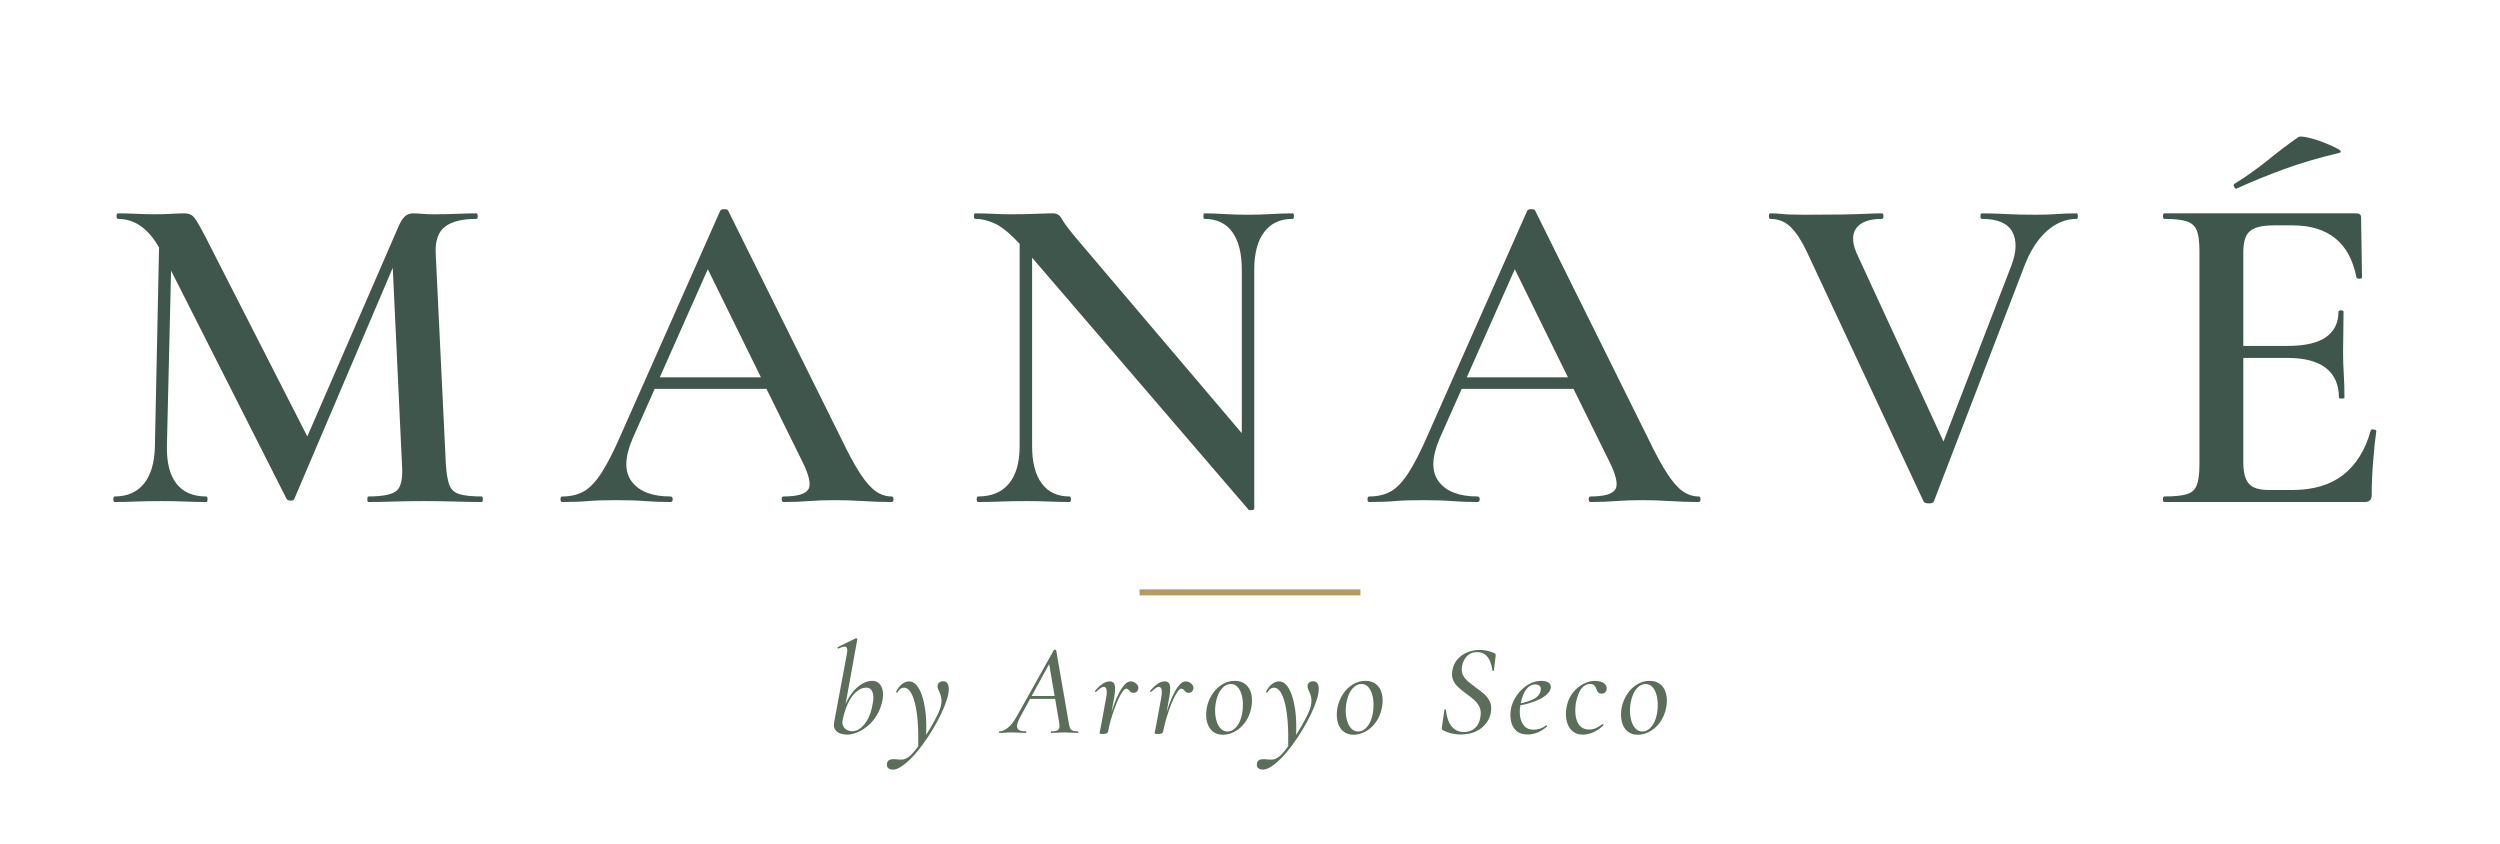
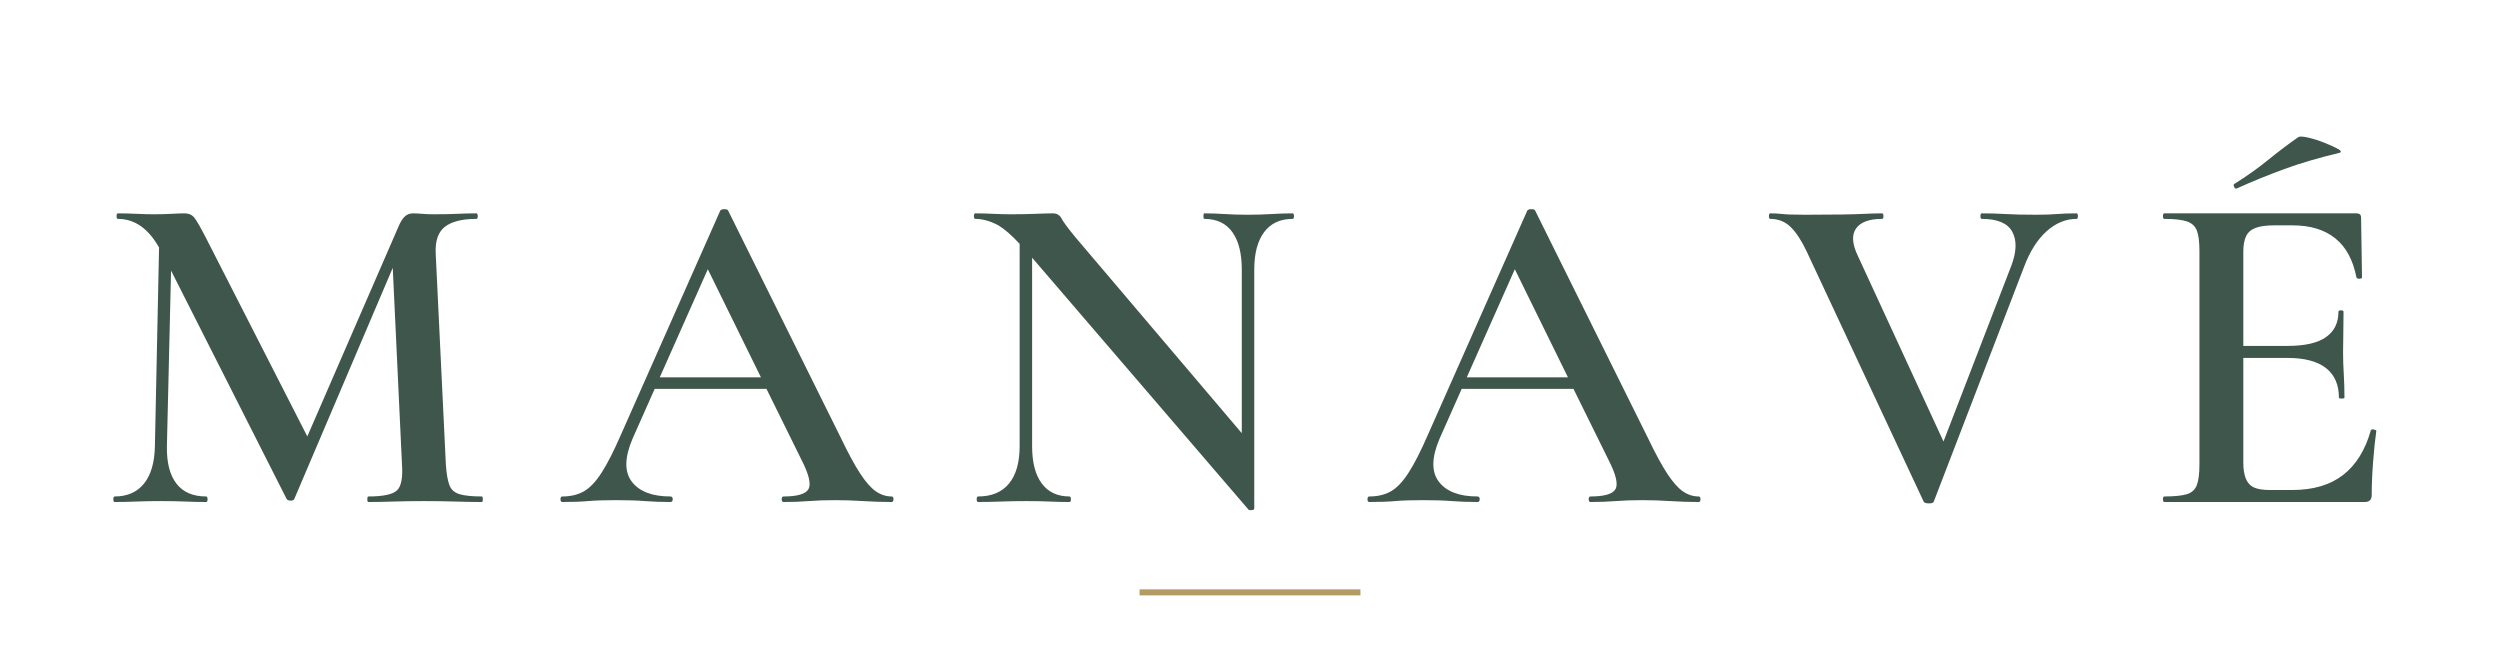
- <svg xmlns="http://www.w3.org/2000/svg" viewBox="0 0 498 168" role="img" aria-label="MANAVÉ by Arroyo Seco">
+ <svg xmlns="http://www.w3.org/2000/svg" viewBox="0 0 498 132" role="img" aria-label="MANAVÉ">
  <g fill="#3F564C">
    <path transform="translate(20.0 100)" d="M10.856 -11.132 11.684 -50.692Q8.464 -56.396 3.496 -56.396Q3.22 -56.396 3.22 -56.948Q3.22 -57.5 3.496 -57.5Q5.244 -57.5 7.222 -57.408Q9.2 -57.316 10.58 -57.316Q12.604 -57.316 14.214 -57.408Q15.824 -57.5 16.744 -57.5Q18.032 -57.5 18.722 -56.626Q19.412 -55.752 20.976 -52.716L41.216 -13.064L59.524 -55.2Q60.076 -56.396 60.72 -56.948Q61.364 -57.5 62.284 -57.5Q63.112 -57.5 64.078 -57.408Q65.044 -57.316 66.424 -57.316Q69.184 -57.316 71.116 -57.408Q73.048 -57.5 74.888 -57.5Q75.164 -57.5 75.164 -56.948Q75.164 -56.396 74.888 -56.396Q70.656 -56.396 68.632 -54.832Q66.608 -53.268 66.792 -49.496L68.816 -7.452Q69.0 -4.784 69.506 -3.404Q70.012 -2.024 71.53 -1.564Q73.048 -1.104 75.992 -1.104Q76.176 -1.104 76.176 -0.552Q76.176 0.0 75.992 0.0Q73.6 0.0 70.656 -0.092Q67.712 -0.184 64.492 -0.184Q61.272 -0.184 58.466 -0.092Q55.66 0.0 53.36 0.0Q53.176 0.0 53.176 -0.552Q53.176 -1.104 53.36 -1.104Q57.776 -1.104 59.064 -2.3Q60.352 -3.496 60.076 -7.452L58.236 -46.644L38.64 -0.644Q38.548 -0.276 37.904 -0.276Q37.26 -0.276 37.076 -0.644L14.076 -46.092L13.248 -11.132Q13.156 -6.256 15.134 -3.68Q17.112 -1.104 21.068 -1.104Q21.344 -1.104 21.344 -0.552Q21.344 0.0 21.068 0.0Q19.044 0.0 16.928 -0.092Q14.812 -0.184 12.144 -0.184Q9.384 -0.184 7.13 -0.092Q4.876 0.0 2.852 0.0Q2.576 0.0 2.576 -0.552Q2.576 -1.104 2.852 -1.104Q6.624 -1.104 8.694 -3.68Q10.764 -6.256 10.856 -11.132Z M157.612 -1.104Q157.98 -1.104 157.98 -0.552Q157.98 0.0 157.612 0.0Q154.852 0.0 151.954 -0.184Q149.056 -0.368 146.388 -0.368Q143.352 -0.368 141.098 -0.184Q138.844 0.0 136.084 0.0Q135.716 0.0 135.716 -0.552Q135.716 -1.104 136.084 -1.104Q140.224 -1.104 141.052 -2.576Q141.88 -4.048 139.672 -8.372L132.68 -22.54H110.416L106.0 -12.604Q103.608 -6.992 105.862 -4.048Q108.116 -1.104 113.544 -1.104Q114.004 -1.104 114.004 -0.552Q114.004 0.0 113.544 0.0Q110.784 0.0 108.484 -0.184Q106.184 -0.368 102.688 -0.368Q99.192 -0.368 97.122 -0.184Q95.052 0.0 92.016 0.0Q91.648 0.0 91.648 -0.552Q91.648 -1.104 92.016 -1.104Q94.5 -1.104 96.294 -2.116Q98.088 -3.128 99.836 -5.842Q101.584 -8.556 103.7 -13.432L123.48 -58.052Q123.664 -58.328 124.308 -58.328Q124.952 -58.328 125.044 -58.052L147.584 -12.604Q149.7 -8.188 151.356 -5.658Q153.012 -3.128 154.484 -2.116Q155.956 -1.104 157.612 -1.104ZM131.576 -24.84 120.996 -46.368 111.428 -24.84Z M183.112 -11.132V-51.428Q180.72 -54.004 178.88 -55.108Q176.488 -56.396 174.28 -56.396Q174.004 -56.396 174.004 -56.948Q174.004 -57.5 174.28 -57.5Q176.028 -57.5 177.868 -57.408Q179.708 -57.316 181.272 -57.316Q184.032 -57.316 186.286 -57.408Q188.54 -57.5 189.736 -57.5Q190.932 -57.5 191.484 -56.442Q192.036 -55.384 194.244 -52.716L227.364 -13.708V-46.276Q227.364 -51.152 225.478 -53.774Q223.592 -56.396 219.912 -56.396Q219.728 -56.396 219.728 -56.948Q219.728 -57.5 219.912 -57.5Q221.844 -57.5 223.96 -57.362Q226.076 -57.224 228.56 -57.224Q230.952 -57.224 233.252 -57.362Q235.552 -57.5 237.484 -57.5Q237.76 -57.5 237.76 -56.948Q237.76 -56.396 237.484 -56.396Q233.804 -56.396 231.826 -53.774Q229.848 -51.152 229.848 -46.276V1.288Q229.848 1.564 229.388 1.61Q228.928 1.656 228.744 1.564L185.596 -48.668V-11.132Q185.596 -6.256 187.528 -3.68Q189.46 -1.104 193.048 -1.104Q193.324 -1.104 193.324 -0.552Q193.324 0.0 193.048 0.0Q191.116 0.0 189.046 -0.092Q186.976 -0.184 184.492 -0.184Q181.824 -0.184 179.386 -0.092Q176.948 0.0 174.832 0.0Q174.556 0.0 174.556 -0.552Q174.556 -1.104 174.832 -1.104Q178.88 -1.104 180.996 -3.68Q183.112 -6.256 183.112 -11.132Z M318.368 -1.104Q318.736 -1.104 318.736 -0.552Q318.736 0.0 318.368 0.0Q315.608 0.0 312.71 -0.184Q309.812 -0.368 307.144 -0.368Q304.108 -0.368 301.854 -0.184Q299.6 0.0 296.84 0.0Q296.472 0.0 296.472 -0.552Q296.472 -1.104 296.84 -1.104Q300.98 -1.104 301.808 -2.576Q302.636 -4.048 300.428 -8.372L293.436 -22.54H271.172L266.756 -12.604Q264.364 -6.992 266.618 -4.048Q268.872 -1.104 274.3 -1.104Q274.76 -1.104 274.76 -0.552Q274.76 0.0 274.3 0.0Q271.54 0.0 269.24 -0.184Q266.94 -0.368 263.444 -0.368Q259.948 -0.368 257.878 -0.184Q255.808 0.0 252.772 0.0Q252.404 0.0 252.404 -0.552Q252.404 -1.104 252.772 -1.104Q255.256 -1.104 257.05 -2.116Q258.844 -3.128 260.592 -5.842Q262.34 -8.556 264.456 -13.432L284.236 -58.052Q284.42 -58.328 285.064 -58.328Q285.708 -58.328 285.8 -58.052L308.34 -12.604Q310.456 -8.188 312.112 -5.658Q313.768 -3.128 315.24 -2.116Q316.712 -1.104 318.368 -1.104ZM292.332 -24.84 281.752 -46.368 272.184 -24.84Z M393.64 -57.5Q393.916 -57.5 393.916 -56.948Q393.916 -56.396 393.64 -56.396Q390.42 -56.396 387.66 -53.912Q384.9 -51.428 383.152 -46.736L365.212 -0.092Q365.12 0.276 364.246 0.276Q363.372 0.276 363.188 -0.092L339.912 -49.864Q338.348 -53.176 336.692 -54.786Q335.036 -56.396 332.644 -56.396Q332.368 -56.396 332.368 -56.948Q332.368 -57.5 332.644 -57.5Q333.84 -57.5 334.622 -57.408Q335.404 -57.316 336.554 -57.27Q337.704 -57.224 339.636 -57.224Q344.052 -57.224 346.858 -57.27Q349.664 -57.316 351.55 -57.408Q353.436 -57.5 354.908 -57.5Q355.184 -57.5 355.184 -56.948Q355.184 -56.396 354.908 -56.396Q351.044 -56.396 349.71 -54.464Q348.376 -52.532 350.124 -48.944L367.144 -12.052L380.668 -47.104Q382.232 -51.244 380.852 -53.82Q379.472 -56.396 374.78 -56.396Q374.504 -56.396 374.504 -56.948Q374.504 -57.5 374.78 -57.5Q377.264 -57.5 379.564 -57.362Q381.864 -57.224 385.544 -57.224Q388.12 -57.224 389.73 -57.362Q391.34 -57.5 393.64 -57.5Z M451.064 0.0H411.136Q410.86 0.0 410.86 -0.552Q410.86 -1.104 411.136 -1.104Q414.172 -1.104 415.644 -1.564Q417.116 -2.024 417.622 -3.404Q418.128 -4.784 418.128 -7.452V-50.048Q418.128 -52.716 417.622 -54.05Q417.116 -55.384 415.644 -55.89Q414.172 -56.396 411.136 -56.396Q410.86 -56.396 410.86 -56.948Q410.86 -57.5 411.136 -57.5H449.408Q450.328 -57.5 450.328 -56.672L450.512 -44.712Q450.512 -44.528 450.052 -44.482Q449.592 -44.436 449.408 -44.712Q448.396 -49.956 445.176 -52.532Q441.956 -55.108 436.712 -55.108H432.94Q430.64 -55.108 429.306 -54.602Q427.972 -54.096 427.42 -52.946Q426.868 -51.796 426.868 -49.864V-31.096H435.7Q440.852 -31.096 443.336 -32.844Q445.82 -34.592 445.82 -37.904Q445.82 -38.18 446.326 -38.18Q446.832 -38.18 446.832 -37.904Q446.832 -34.96 446.786 -33.304Q446.74 -31.648 446.74 -29.9Q446.74 -27.692 446.878 -25.53Q447.016 -23.368 447.016 -20.792Q447.016 -20.608 446.464 -20.608Q445.912 -20.608 445.912 -20.792Q445.912 -24.656 443.336 -26.68Q440.76 -28.704 435.608 -28.704H426.868V-7.82Q426.868 -5.888 427.374 -4.646Q427.88 -3.404 428.984 -2.898Q430.088 -2.392 432.112 -2.392H436.62Q442.876 -2.392 446.74 -5.382Q450.604 -8.372 452.26 -14.26Q452.352 -14.536 452.858 -14.444Q453.364 -14.352 453.364 -14.168Q452.996 -11.592 452.72 -8.004Q452.444 -4.416 452.444 -1.38Q452.444 0.0 451.064 0.0ZM425.58 -62.468Q425.396 -62.376 425.304 -62.468Q425.12 -62.468 425.028 -62.836Q424.844 -63.204 425.028 -63.296Q425.028 -63.388 425.12 -63.388Q428.8 -65.688 431.79 -68.126Q434.78 -70.564 437.816 -72.68Q438.184 -72.956 439.794 -72.588Q441.404 -72.22 443.106 -71.53Q444.808 -70.84 445.82 -70.288Q446.372 -69.92 446.28 -69.736Q446.28 -69.644 446.004 -69.552Q439.84 -68.08 435.056 -66.332Q430.272 -64.584 425.58 -62.468Z" />
  </g>
-   <g fill="#5B6E5A">
-     <path transform="translate(164.9 146)" d="M3.874 0.338Q2.496 0.338 1.768 -0.312Q1.04 -0.962 1.248 -2.08L3.822 -15.86Q4.004 -16.874 3.64 -17.121Q3.276 -17.368 2.106 -16.796Q2.002 -16.77 1.95 -16.926Q1.924 -17.03 1.95 -17.082Q1.976 -17.108 2.002 -17.108L5.564 -18.85Q5.694 -18.902 5.798 -18.798Q5.902 -18.694 5.876 -18.642L3.536 -5.72Q3.562 -5.772 3.588 -5.85Q4.16 -7.176 5.005 -8.19Q5.85 -9.204 6.838 -9.789Q7.826 -10.374 8.84 -10.374Q10.062 -10.374 10.634 -9.295Q11.206 -8.216 10.894 -6.526Q10.556 -4.836 9.776 -3.549Q8.996 -2.262 7.969 -1.404Q6.942 -0.546 5.863 -0.104Q4.784 0.338 3.874 0.338ZM2.938 -2.496Q2.782 -1.56 3.354 -0.949Q3.926 -0.338 4.914 -0.338Q5.72 -0.338 6.539 -0.975Q7.358 -1.612 7.995 -2.808Q8.632 -4.004 8.918 -5.72Q9.126 -6.63 9.061 -7.371Q8.996 -8.112 8.671 -8.567Q8.346 -9.022 7.644 -9.022Q6.63 -9.022 5.681 -8.203Q4.732 -7.384 4.03 -5.915Q3.328 -4.446 2.938 -2.496Z M12.972 7.306Q12.426 7.306 12.062 7.033Q11.698 6.76 11.776 6.084Q11.958 5.226 12.972 5.226Q13.518 5.226 14.025 5.291Q14.532 5.356 15.026 5.278Q15.52 5.2 16.014 4.862Q16.586 4.472 17.366 3.51Q17.678 3.12 18.016 2.652Q18.12 -2.834 17.366 -5.876Q16.586 -9.022 15.156 -9.022Q14.818 -9.022 14.48 -8.801Q14.142 -8.58 13.908 -8.112Q13.856 -8.008 13.713 -8.047Q13.57 -8.086 13.596 -8.19Q14.064 -9.178 14.766 -9.724Q15.468 -10.27 16.196 -10.27Q17.08 -10.27 17.769 -9.399Q18.458 -8.528 18.9 -7.007Q19.342 -5.486 19.524 -3.51Q19.68 -1.664 19.576 0.416Q20.07 -0.364 20.538 -1.17Q21.292 -2.444 21.825 -3.549Q22.358 -4.654 22.514 -5.33Q22.696 -6.136 22.631 -6.734Q22.566 -7.332 22.384 -7.787Q22.202 -8.242 22.033 -8.593Q21.864 -8.944 21.864 -9.308Q21.864 -9.75 22.176 -10.023Q22.488 -10.296 22.982 -10.296Q23.554 -10.296 23.827 -9.88Q24.1 -9.464 24.1 -8.736Q24.1 -7.852 23.684 -6.552Q23.268 -5.252 22.54 -3.731Q21.812 -2.21 20.876 -0.663Q19.94 0.884 18.9 2.314Q17.86 3.744 16.781 4.862Q15.702 5.98 14.727 6.643Q13.752 7.306 12.972 7.306Z M34.21 0.0Q34.106 0.0 34.106 -0.156Q34.106 -0.312 34.21 -0.312Q34.886 -0.312 35.796 -0.975Q36.706 -1.638 37.642 -3.302L45.026 -16.51Q45.078 -16.614 45.273 -16.575Q45.468 -16.536 45.494 -16.458L47.964 -2.184Q48.068 -1.482 48.224 -1.066Q48.38 -0.65 48.731 -0.481Q49.082 -0.312 49.81 -0.312Q49.914 -0.312 49.914 -0.156Q49.914 0.0 49.81 0.0Q49.186 0.0 48.536 -0.052Q47.886 -0.104 47.106 -0.104Q46.352 -0.104 45.754 -0.052Q45.156 0.0 44.506 0.0Q44.428 0.0 44.428 -0.156Q44.428 -0.312 44.506 -0.312Q45.65 -0.312 45.962 -0.702Q46.274 -1.092 46.066 -2.184L45.286 -6.786H40.294L38.448 -3.406Q37.772 -2.184 37.707 -1.508Q37.642 -0.832 38.097 -0.572Q38.552 -0.312 39.462 -0.312Q39.566 -0.312 39.566 -0.156Q39.566 0.0 39.436 0.0Q38.916 0.0 38.136 -0.052Q37.356 -0.104 36.602 -0.104Q35.848 -0.104 35.367 -0.052Q34.886 0.0 34.21 0.0ZM45.182 -7.358 44.09 -13.702 40.606 -7.358Z M55.814 -0.234Q55.736 0.208 54.8 0.208Q54.384 0.208 54.254 0.156Q54.124 0.104 54.124 0.026Q54.124 -0.052 54.267 -0.676Q54.41 -1.3 54.514 -1.924L55.45 -7.046Q55.606 -7.904 55.567 -8.346Q55.528 -8.788 55.372 -8.983Q55.216 -9.178 54.982 -9.178Q54.67 -9.178 54.267 -8.879Q53.864 -8.58 53.448 -8.19Q53.37 -8.112 53.266 -8.216Q53.162 -8.32 53.24 -8.398Q54.072 -9.36 54.774 -9.815Q55.476 -10.27 56.152 -10.27Q56.646 -10.27 56.919 -9.984Q57.192 -9.698 57.231 -9.022Q57.27 -8.346 57.062 -7.176L56.516 -4.134Q56.724 -4.862 56.984 -5.564Q57.452 -6.864 57.998 -7.93Q58.544 -8.996 59.129 -9.633Q59.714 -10.27 60.338 -10.27Q60.702 -10.27 61.079 -10.075Q61.456 -9.88 61.69 -9.542Q61.924 -9.204 61.846 -8.788Q61.794 -8.45 61.547 -8.216Q61.3 -7.982 60.91 -7.982Q60.52 -7.982 60.299 -8.19Q60.078 -8.398 59.909 -8.606Q59.74 -8.814 59.454 -8.814Q59.116 -8.814 58.7 -8.216Q58.284 -7.618 57.842 -6.656Q57.4 -5.694 56.997 -4.537Q56.594 -3.38 56.282 -2.262Q55.996 -1.17 55.84 -0.338Z M66.784 -0.234Q66.706 0.208 65.77 0.208Q65.354 0.208 65.224 0.156Q65.094 0.104 65.094 0.026Q65.094 -0.052 65.237 -0.676Q65.38 -1.3 65.484 -1.924L66.42 -7.046Q66.576 -7.904 66.537 -8.346Q66.498 -8.788 66.342 -8.983Q66.186 -9.178 65.952 -9.178Q65.64 -9.178 65.237 -8.879Q64.834 -8.58 64.418 -8.19Q64.34 -8.112 64.236 -8.216Q64.132 -8.32 64.21 -8.398Q65.042 -9.36 65.744 -9.815Q66.446 -10.27 67.122 -10.27Q67.616 -10.27 67.889 -9.984Q68.162 -9.698 68.201 -9.022Q68.24 -8.346 68.032 -7.176L67.486 -4.134Q67.694 -4.862 67.954 -5.564Q68.422 -6.864 68.968 -7.93Q69.514 -8.996 70.099 -9.633Q70.684 -10.27 71.308 -10.27Q71.672 -10.27 72.049 -10.075Q72.426 -9.88 72.66 -9.542Q72.894 -9.204 72.816 -8.788Q72.764 -8.45 72.517 -8.216Q72.27 -7.982 71.88 -7.982Q71.49 -7.982 71.269 -8.19Q71.048 -8.398 70.879 -8.606Q70.71 -8.814 70.424 -8.814Q70.086 -8.814 69.67 -8.216Q69.254 -7.618 68.812 -6.656Q68.37 -5.694 67.967 -4.537Q67.564 -3.38 67.252 -2.262Q66.966 -1.17 66.81 -0.338Z M78.716 0.364Q77.416 0.364 76.597 -0.364Q75.778 -1.092 75.505 -2.314Q75.232 -3.536 75.492 -5.018Q75.804 -6.552 76.61 -7.761Q77.416 -8.97 78.573 -9.672Q79.73 -10.374 81.056 -10.374Q82.434 -10.374 83.266 -9.646Q84.098 -8.918 84.371 -7.696Q84.644 -6.474 84.358 -5.018Q84.02 -3.328 83.136 -2.119Q82.252 -0.91 81.082 -0.273Q79.912 0.364 78.716 0.364ZM79.626 -0.286Q80.614 -0.286 81.42 -1.235Q82.226 -2.184 82.538 -3.874Q82.72 -4.914 82.681 -5.941Q82.642 -6.968 82.356 -7.839Q82.07 -8.71 81.55 -9.23Q81.03 -9.75 80.25 -9.75Q79.288 -9.75 78.469 -8.814Q77.65 -7.878 77.312 -6.136Q77.104 -5.07 77.156 -4.043Q77.208 -3.016 77.507 -2.158Q77.806 -1.3 78.339 -0.793Q78.872 -0.286 79.626 -0.286Z M86.67 7.306Q86.124 7.306 85.76 7.033Q85.396 6.76 85.474 6.084Q85.656 5.226 86.67 5.226Q87.216 5.226 87.723 5.291Q88.23 5.356 88.724 5.278Q89.218 5.2 89.712 4.862Q90.284 4.472 91.064 3.51Q91.376 3.12 91.714 2.652Q91.818 -2.834 91.064 -5.876Q90.284 -9.022 88.854 -9.022Q88.516 -9.022 88.178 -8.801Q87.84 -8.58 87.606 -8.112Q87.554 -8.008 87.411 -8.047Q87.268 -8.086 87.294 -8.19Q87.762 -9.178 88.464 -9.724Q89.166 -10.27 89.894 -10.27Q90.778 -10.27 91.467 -9.399Q92.156 -8.528 92.598 -7.007Q93.04 -5.486 93.222 -3.51Q93.378 -1.664 93.274 0.416Q93.768 -0.364 94.236 -1.17Q94.99 -2.444 95.523 -3.549Q96.056 -4.654 96.212 -5.33Q96.394 -6.136 96.329 -6.734Q96.264 -7.332 96.082 -7.787Q95.9 -8.242 95.731 -8.593Q95.562 -8.944 95.562 -9.308Q95.562 -9.75 95.874 -10.023Q96.186 -10.296 96.68 -10.296Q97.252 -10.296 97.525 -9.88Q97.798 -9.464 97.798 -8.736Q97.798 -7.852 97.382 -6.552Q96.966 -5.252 96.238 -3.731Q95.51 -2.21 94.574 -0.663Q93.638 0.884 92.598 2.314Q91.558 3.744 90.479 4.862Q89.4 5.98 88.425 6.643Q87.45 7.306 86.67 7.306Z M104.738 0.364Q103.438 0.364 102.619 -0.364Q101.8 -1.092 101.527 -2.314Q101.254 -3.536 101.514 -5.018Q101.826 -6.552 102.632 -7.761Q103.438 -8.97 104.595 -9.672Q105.752 -10.374 107.078 -10.374Q108.456 -10.374 109.288 -9.646Q110.12 -8.918 110.393 -7.696Q110.666 -6.474 110.38 -5.018Q110.042 -3.328 109.158 -2.119Q108.274 -0.91 107.104 -0.273Q105.934 0.364 104.738 0.364ZM105.648 -0.286Q106.636 -0.286 107.442 -1.235Q108.248 -2.184 108.56 -3.874Q108.742 -4.914 108.703 -5.941Q108.664 -6.968 108.378 -7.839Q108.092 -8.71 107.572 -9.23Q107.052 -9.75 106.272 -9.75Q105.31 -9.75 104.491 -8.814Q103.672 -7.878 103.334 -6.136Q103.126 -5.07 103.178 -4.043Q103.23 -3.016 103.529 -2.158Q103.828 -1.3 104.361 -0.793Q104.894 -0.286 105.648 -0.286Z M126.054 0.312Q125.17 0.312 124.299 0.117Q123.428 -0.078 122.466 -0.572Q122.362 -0.65 122.323 -0.767Q122.284 -0.884 122.31 -1.066L122.83 -4.576Q122.83 -4.706 122.973 -4.706Q123.116 -4.706 123.142 -4.576Q123.246 -3.328 123.662 -2.327Q124.078 -1.326 124.832 -0.754Q125.586 -0.182 126.704 -0.182Q127.484 -0.182 128.16 -0.481Q128.836 -0.78 129.33 -1.43Q129.824 -2.08 129.98 -3.094Q130.214 -4.264 129.837 -5.109Q129.46 -5.954 128.732 -6.591Q128.004 -7.228 127.198 -7.8Q126.392 -8.398 125.677 -9.022Q124.962 -9.646 124.585 -10.478Q124.208 -11.31 124.416 -12.506Q124.676 -13.858 125.508 -14.755Q126.34 -15.652 127.497 -16.094Q128.654 -16.536 129.85 -16.536Q130.526 -16.536 131.254 -16.393Q131.982 -16.25 132.736 -15.912Q133.074 -15.73 133.048 -15.47L132.684 -12.428Q132.684 -12.35 132.541 -12.35Q132.398 -12.35 132.398 -12.428Q132.268 -13.39 131.93 -14.235Q131.592 -15.08 130.968 -15.587Q130.344 -16.094 129.33 -16.094Q128.394 -16.094 127.783 -15.678Q127.172 -15.262 126.821 -14.638Q126.47 -14.014 126.34 -13.364Q126.158 -12.298 126.522 -11.544Q126.886 -10.79 127.588 -10.205Q128.29 -9.62 129.07 -9.048Q129.928 -8.45 130.695 -7.787Q131.462 -7.124 131.878 -6.24Q132.294 -5.356 132.086 -4.108Q131.878 -2.886 131.111 -1.885Q130.344 -0.884 129.083 -0.286Q127.822 0.312 126.054 0.312Z M139.39 0.312Q137.96 0.312 137.154 -0.416Q136.348 -1.144 136.101 -2.314Q135.854 -3.484 136.088 -4.81Q136.27 -5.798 136.816 -6.786Q137.362 -7.774 138.168 -8.58Q138.974 -9.386 139.988 -9.88Q141.002 -10.374 142.146 -10.374Q143.134 -10.374 143.615 -9.997Q144.096 -9.62 144.018 -8.97Q143.914 -8.346 143.303 -7.748Q142.692 -7.15 141.73 -6.682Q140.768 -6.214 139.572 -5.876Q138.766 -5.642 137.96 -5.512Q137.726 -4.212 137.934 -3.146Q138.142 -2.002 138.792 -1.326Q139.442 -0.65 140.534 -0.65Q141.132 -0.65 141.795 -0.832Q142.458 -1.014 143.082 -1.508Q143.082 -1.508 143.108 -1.534Q143.16 -1.534 143.238 -1.456Q143.316 -1.352 143.264 -1.274Q142.276 -0.416 141.301 -0.052Q140.326 0.312 139.39 0.312ZM138.038 -5.902Q139.416 -6.188 140.456 -6.682Q141.782 -7.306 141.99 -8.424Q142.146 -9.074 141.795 -9.373Q141.444 -9.672 140.924 -9.672Q140.144 -9.672 139.546 -9.126Q138.948 -8.58 138.558 -7.67Q138.22 -6.864 138.038 -5.902Z M150.438 0.338Q149.294 0.338 148.579 -0.169Q147.864 -0.676 147.487 -1.495Q147.11 -2.314 147.045 -3.302Q146.98 -4.29 147.188 -5.252Q147.5 -6.864 148.41 -8.008Q149.32 -9.152 150.503 -9.763Q151.686 -10.374 152.83 -10.374Q153.454 -10.374 154.0 -10.192Q154.546 -10.01 154.871 -9.646Q155.196 -9.282 155.144 -8.762Q155.118 -8.372 154.858 -8.099Q154.598 -7.826 154.13 -7.826Q153.662 -7.826 153.428 -8.112Q153.194 -8.398 153.09 -8.762Q152.986 -9.1 152.726 -9.425Q152.466 -9.75 151.842 -9.75Q151.114 -9.75 150.542 -9.269Q149.97 -8.788 149.606 -7.956Q149.242 -7.124 149.034 -6.084Q148.8 -4.654 148.969 -3.419Q149.138 -2.184 149.801 -1.43Q150.464 -0.676 151.686 -0.676Q152.44 -0.676 153.116 -1.014Q153.792 -1.352 154.286 -1.742Q154.364 -1.794 154.468 -1.69Q154.572 -1.586 154.494 -1.508Q153.48 -0.546 152.44 -0.104Q151.4 0.338 150.438 0.338Z M161.356 0.364Q160.056 0.364 159.237 -0.364Q158.418 -1.092 158.145 -2.314Q157.872 -3.536 158.132 -5.018Q158.444 -6.552 159.25 -7.761Q160.056 -8.97 161.213 -9.672Q162.37 -10.374 163.696 -10.374Q165.074 -10.374 165.906 -9.646Q166.738 -8.918 167.011 -7.696Q167.284 -6.474 166.998 -5.018Q166.66 -3.328 165.776 -2.119Q164.892 -0.91 163.722 -0.273Q162.552 0.364 161.356 0.364ZM162.266 -0.286Q163.254 -0.286 164.06 -1.235Q164.866 -2.184 165.178 -3.874Q165.36 -4.914 165.321 -5.941Q165.282 -6.968 164.996 -7.839Q164.71 -8.71 164.19 -9.23Q163.67 -9.75 162.89 -9.75Q161.928 -9.75 161.109 -8.814Q160.29 -7.878 159.952 -6.136Q159.744 -5.07 159.796 -4.043Q159.848 -3.016 160.147 -2.158Q160.446 -1.3 160.979 -0.793Q161.512 -0.286 162.266 -0.286Z" />
-   </g>
  <path d="M227 118h44" stroke="#B49A63" stroke-width="1.2" />
</svg>
